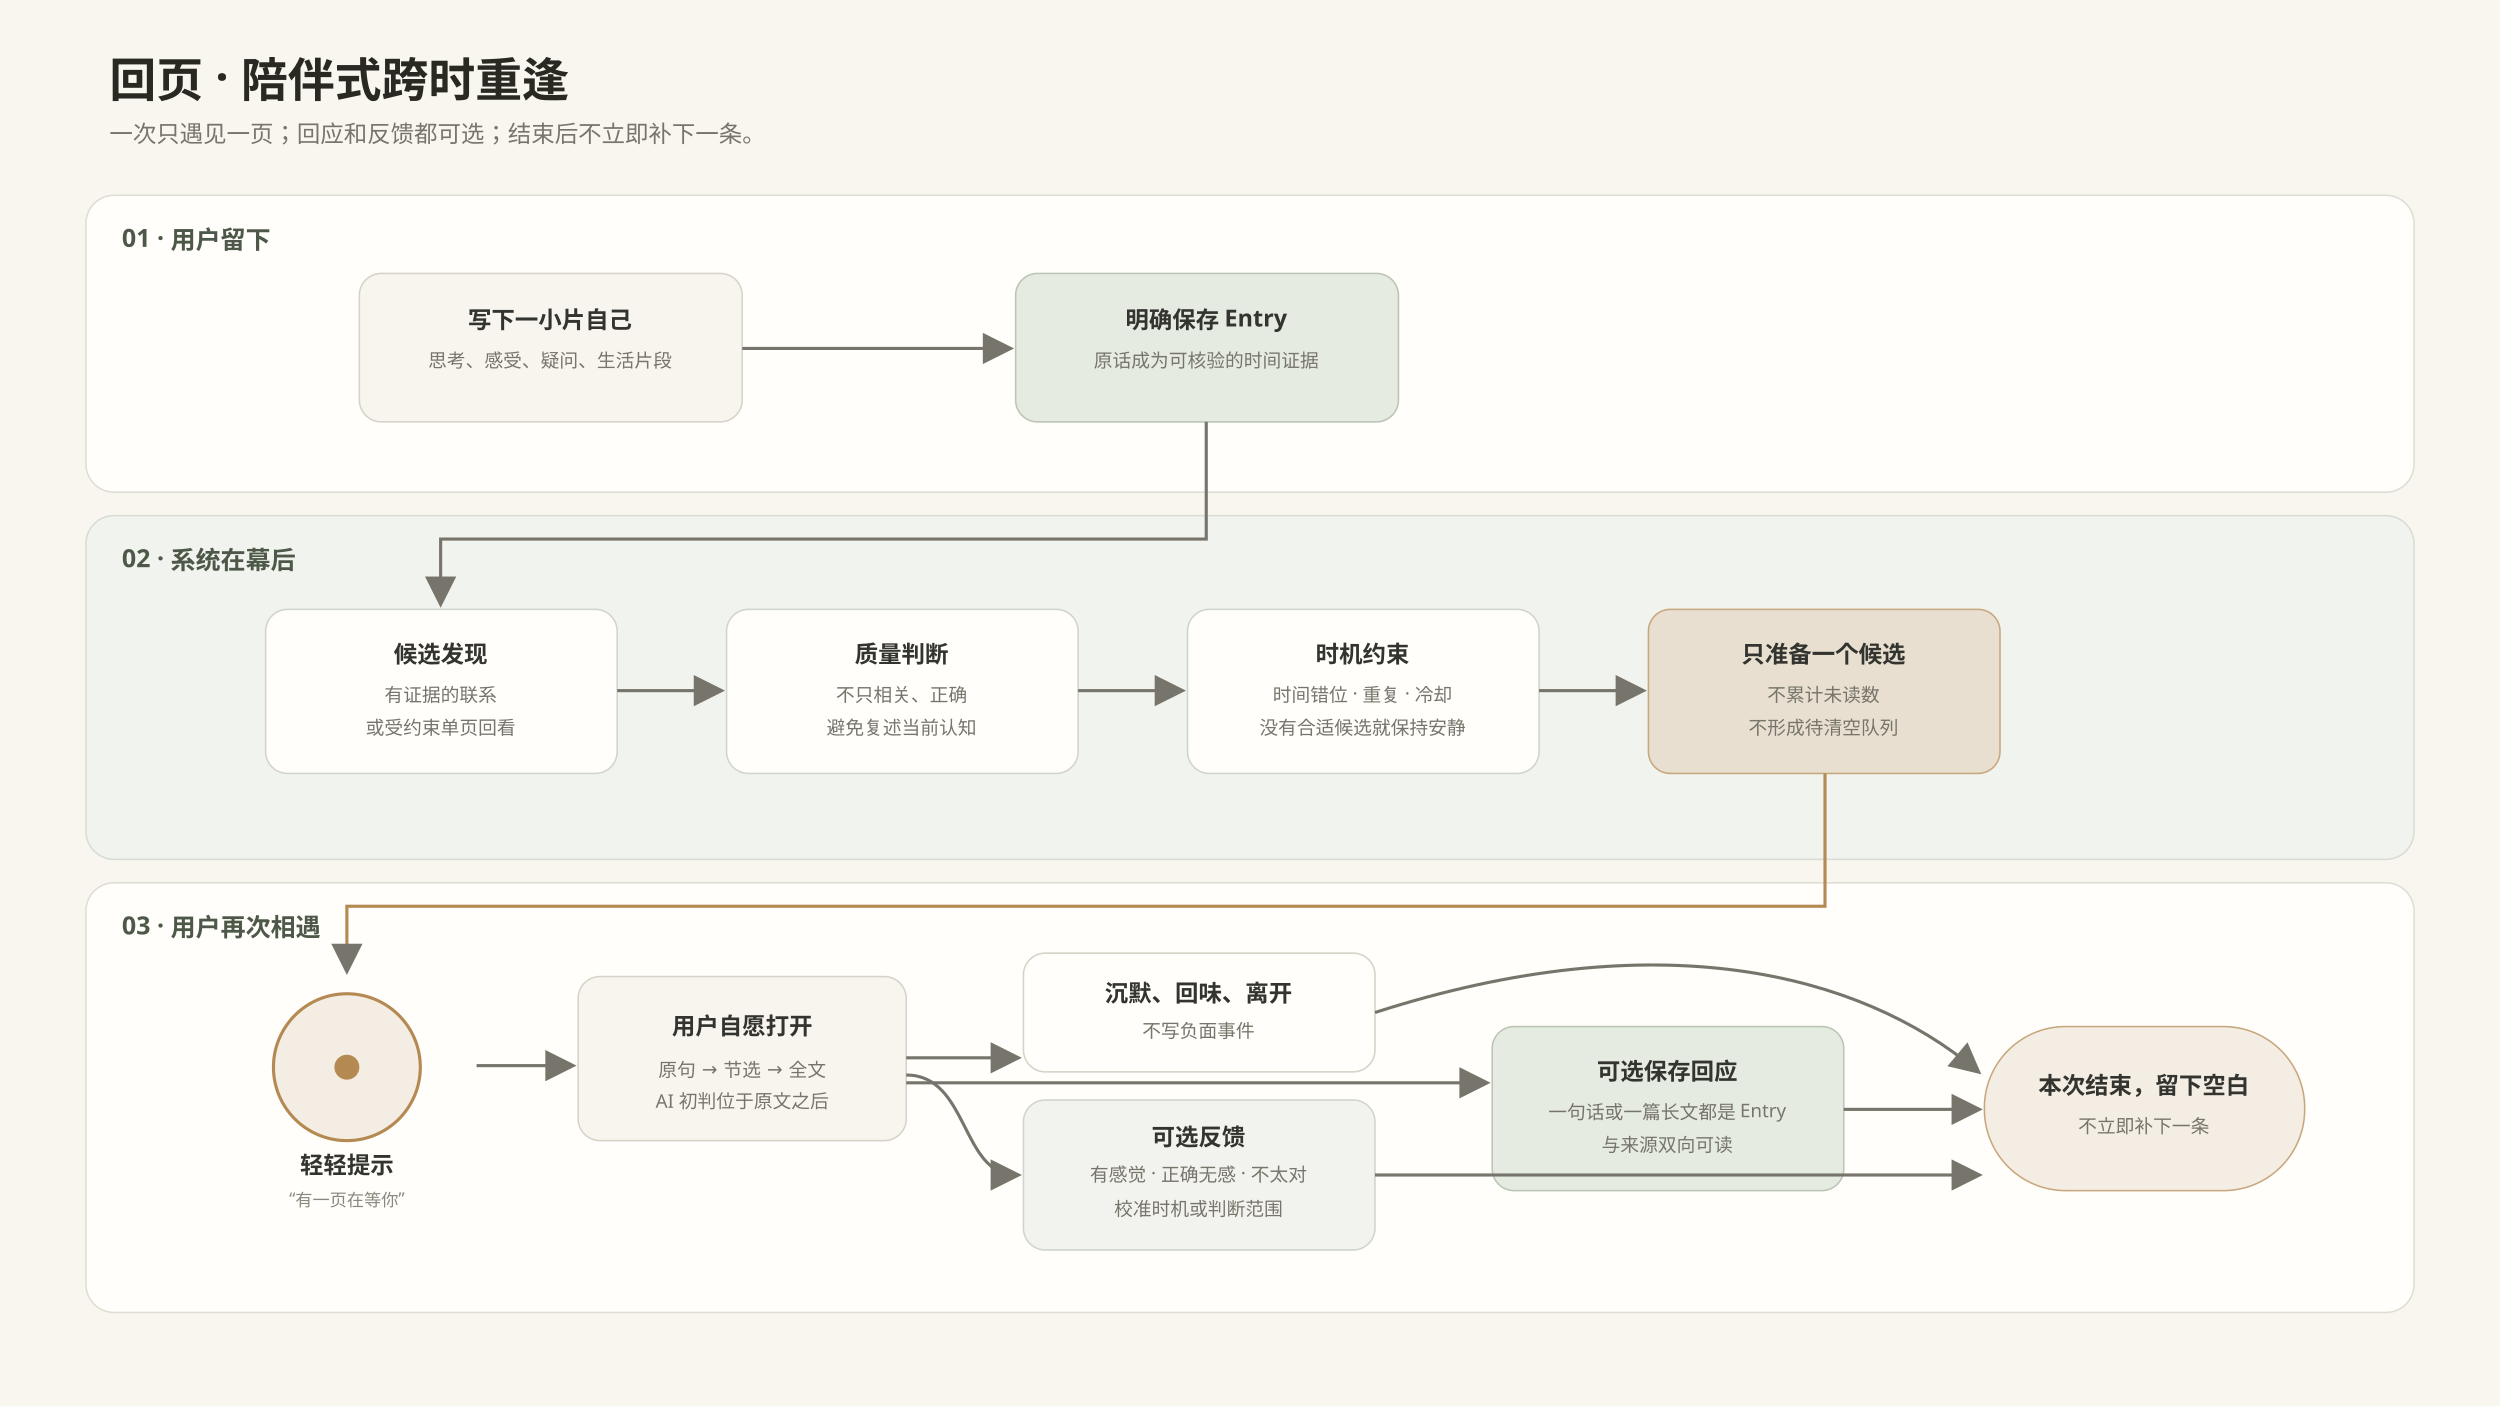
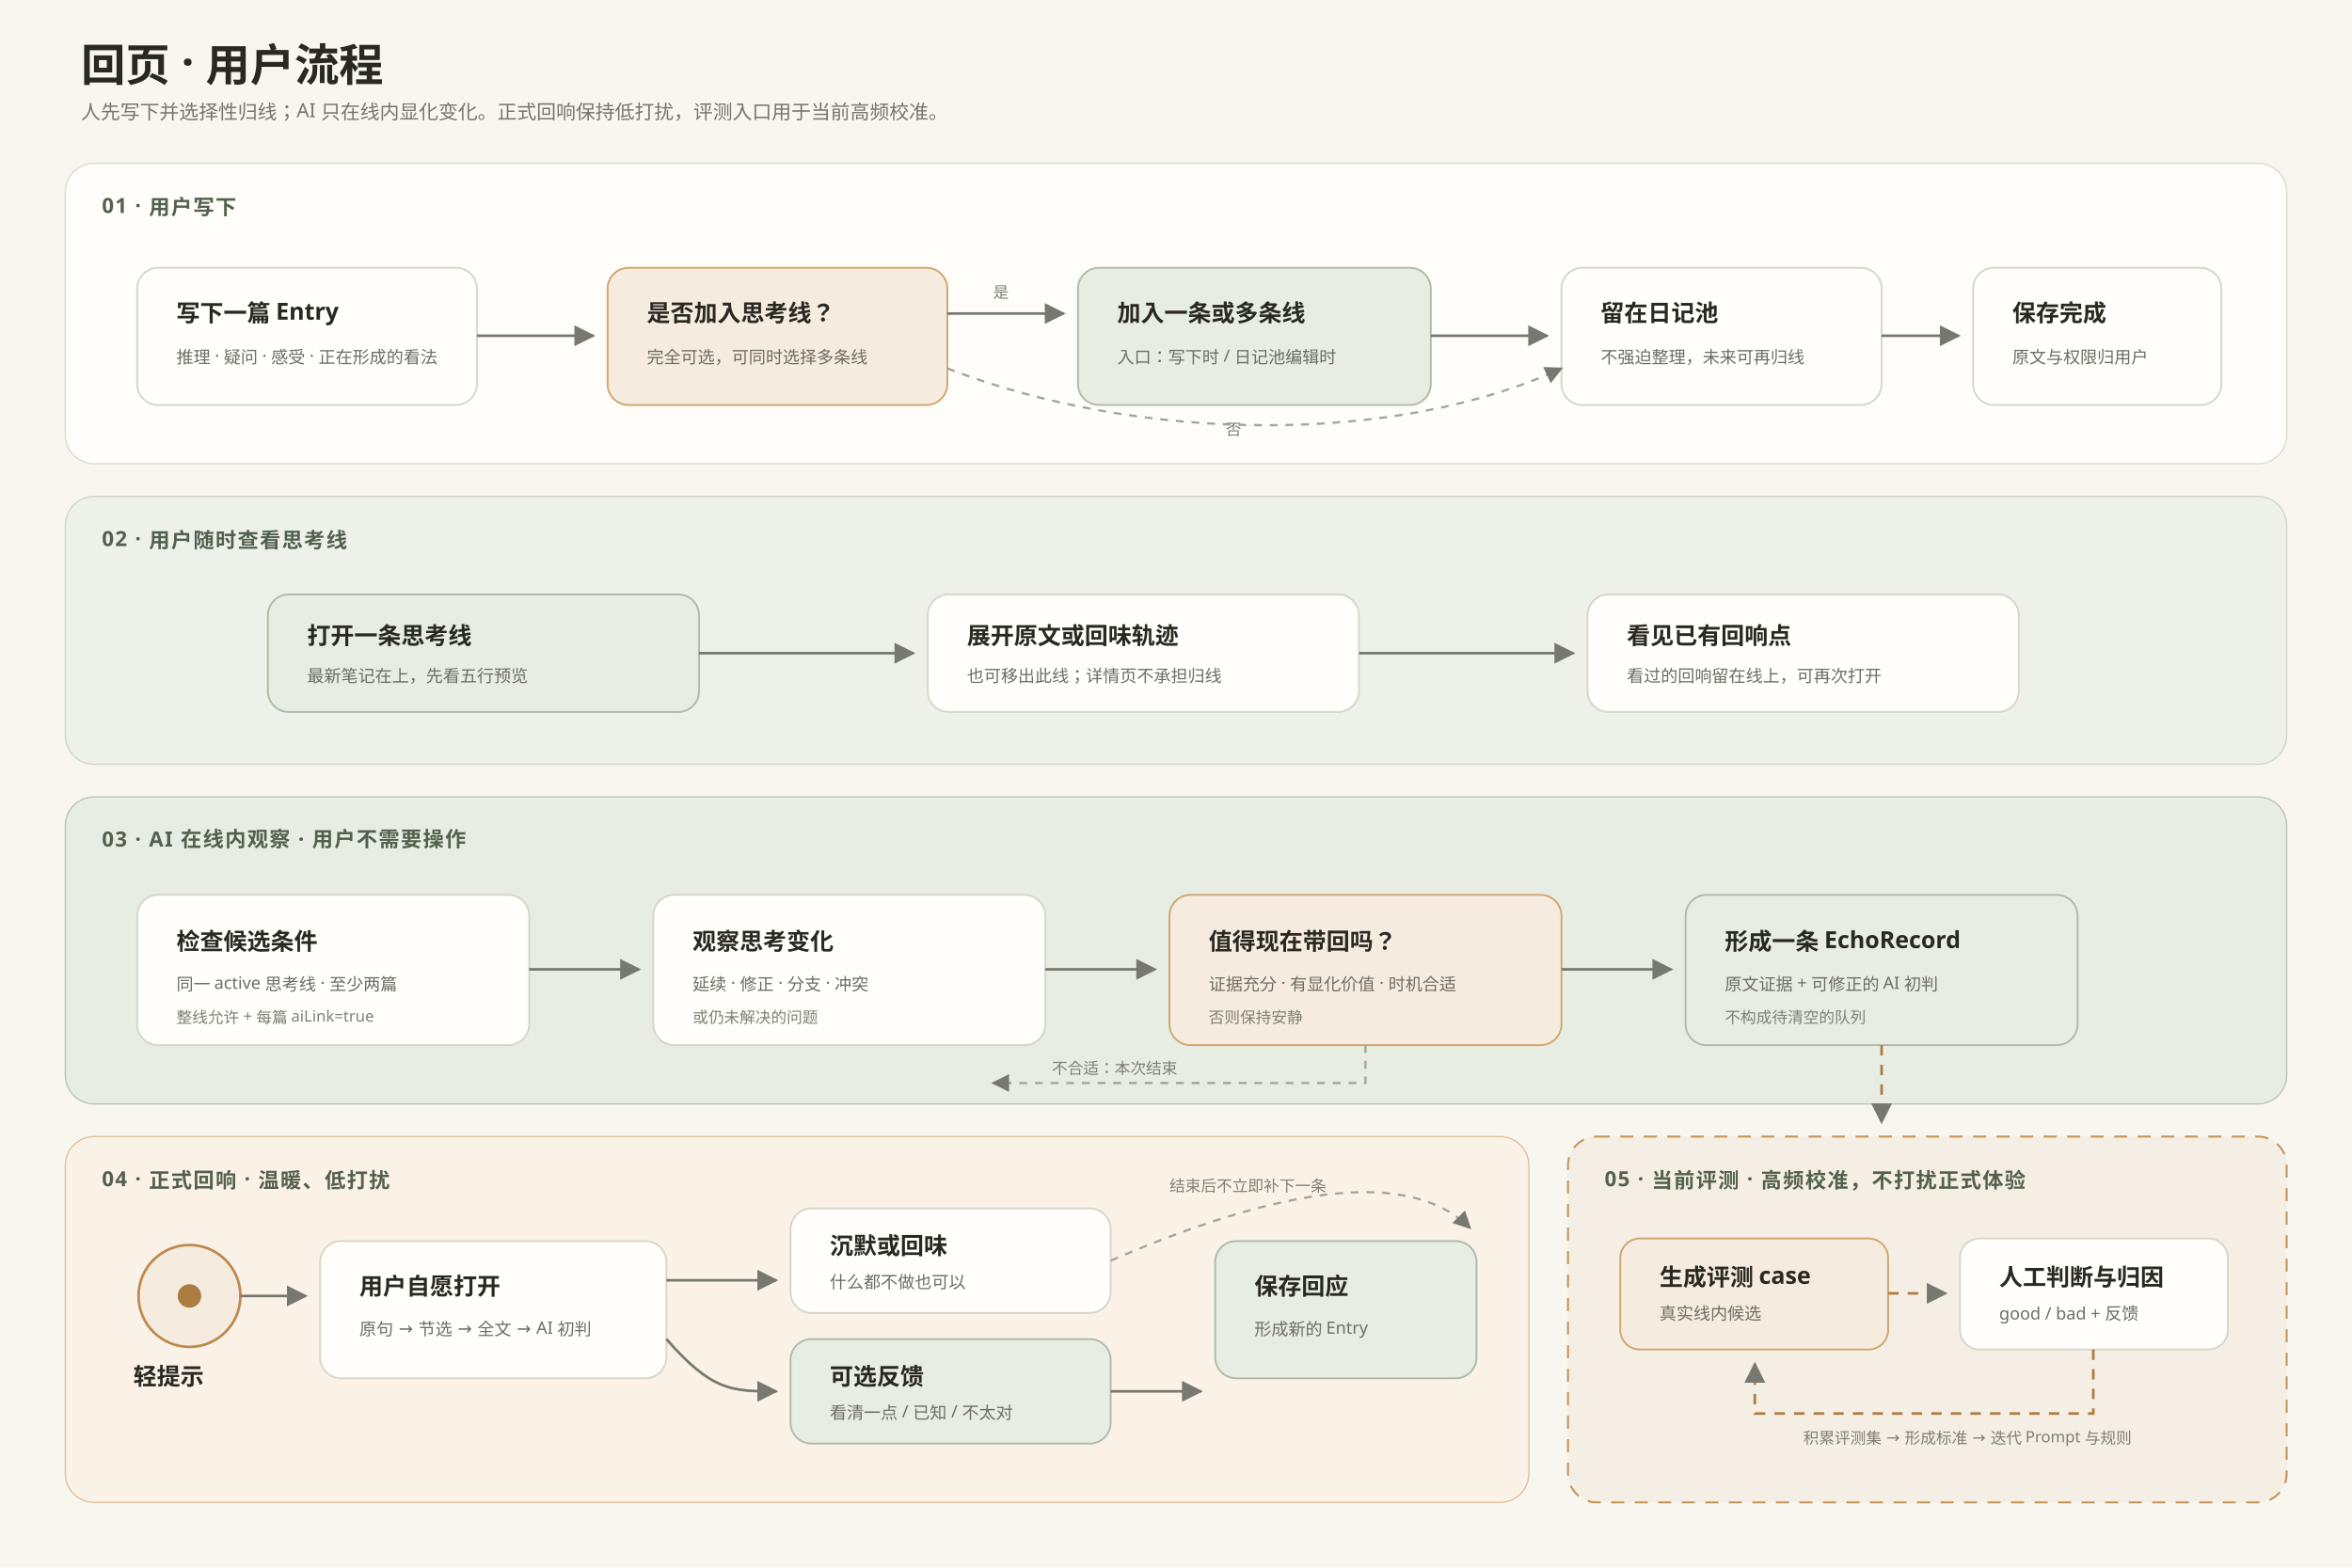
- <svg xmlns="http://www.w3.org/2000/svg" width="1600" height="900" viewBox="0 0 1600 900" role="img" aria-labelledby="title desc">
+ <svg xmlns="http://www.w3.org/2000/svg" width="1800" height="1200" viewBox="0 0 1800 1200" role="img" aria-labelledby="title desc">
  <defs>
-     <marker id="arrow" markerWidth="10" markerHeight="10" refX="8" refY="5" orient="auto">
-       <path d="M0 0L10 5L0 10Z" fill="#77756b" />
+     <marker id="arrow" viewBox="0 0 10 10" refX="9" refY="5" markerWidth="8" markerHeight="8" orient="auto-start-reverse">
+       <path d="M0 0 10 5 0 10Z" fill="#77786f" />
    </marker>
    <style>
-       .title{font:600 30px "Microsoft YaHei",sans-serif;fill:#292821}.sub{font:400 15px "Microsoft YaHei",sans-serif;fill:#77756b}.lane-title{font:600 16px "Microsoft YaHei",sans-serif;fill:#4d5848}.node-title{font:600 15px "Microsoft YaHei",sans-serif;fill:#33342f}.node-copy{font:400 12px "Microsoft YaHei",sans-serif;fill:#77756b}.small{font:400 11px "Microsoft YaHei",sans-serif;fill:#8b877d}.line{fill:none;stroke:#77756b;stroke-width:2;marker-end:url(#arrow)}.soft-line{fill:none;stroke:#b48952;stroke-width:2;marker-end:url(#arrow)}
+       .title{font:700 34px "Microsoft YaHei","Noto Sans SC",sans-serif;fill:#292821}
+       .subtitle{font:15px "Microsoft YaHei","Noto Sans SC",sans-serif;fill:#77756b}
+       .lane-title{font:700 16px "Microsoft YaHei","Noto Sans SC",sans-serif;fill:#52604d;letter-spacing:.06em}
+       .node-title{font:700 18px "Microsoft YaHei","Noto Sans SC",sans-serif;fill:#292821}
+       .body{font:13px "Microsoft YaHei","Noto Sans SC",sans-serif;fill:#6e6c64}
+       .small{font:12px "Microsoft YaHei","Noto Sans SC",sans-serif;fill:#817e74}
+       .node{fill:#fffefa;stroke:#d8d5ca;stroke-width:1.4}
+       .green{fill:#e7ede3;stroke:#aebba9;stroke-width:1.4}
+       .amber{fill:#f5ecdf;stroke:#d1a66f;stroke-width:1.4}
+       .edge{fill:none;stroke:#77786f;stroke-width:2;marker-end:url(#arrow)}
+       .dash{fill:none;stroke:#b07b3e;stroke-width:2;stroke-dasharray:8 7;marker-end:url(#arrow)}
+       .quiet{fill:none;stroke:#a6a39a;stroke-width:1.7;stroke-dasharray:6 6;marker-end:url(#arrow)}
    </style>
  </defs>
-   <rect width="1600" height="900" fill="#f8f6ef" />
-   <text class="title" x="70" y="62">回页 · 陪伴式跨时重逢</text>
-   <text class="sub" x="70" y="91">一次只遇见一页；回应和反馈都可选；结束后不立即补下一条。</text>
-   <rect x="55" y="125" width="1490" height="190" rx="18" fill="#fffefa" stroke="#dfddd3" />
-   <rect x="55" y="330" width="1490" height="220" rx="18" fill="#f1f3ee" stroke="#d8ddd3" />
-   <rect x="55" y="565" width="1490" height="275" rx="18" fill="#fffefa" stroke="#dfddd3" />
-   <text class="lane-title" x="78" y="158">01 · 用户留下</text>
-   <text class="lane-title" x="78" y="363">02 · 系统在幕后</text>
-   <text class="lane-title" x="78" y="598">03 · 用户再次相遇</text>
-   <g transform="translate(230 175)">
-     <rect width="245" height="95" rx="14" fill="#f7f5ee" stroke="#d6d2c7" />
-     <text class="node-title" x="122" y="35" text-anchor="middle">写下一小片自己</text>
-     <text class="node-copy" x="122" y="60" text-anchor="middle">思考、感受、疑问、生活片段</text>
-   </g>
-   <g transform="translate(650 175)">
-     <rect width="245" height="95" rx="14" fill="#e6ebe1" stroke="#bac5b4" />
-     <text class="node-title" x="122" y="35" text-anchor="middle">明确保存 Entry</text>
-     <text class="node-copy" x="122" y="60" text-anchor="middle">原话成为可核验的时间证据</text>
-   </g>
-   <path class="line" d="M475 223H645" />
-   <path class="line" d="M772 270V345H282V385" />
-   <g transform="translate(170 390)">
-     <rect width="225" height="105" rx="14" fill="#fffefa" stroke="#cfd5ca" />
-     <text class="node-title" x="112" y="34" text-anchor="middle">候选发现</text>
-     <text class="node-copy" x="112" y="59" text-anchor="middle">有证据的联系</text>
-     <text class="node-copy" x="112" y="80" text-anchor="middle">或受约束单页回看</text>
-   </g>
-   <g transform="translate(465 390)">
-     <rect width="225" height="105" rx="14" fill="#fffefa" stroke="#cfd5ca" />
-     <text class="node-title" x="112" y="34" text-anchor="middle">质量判断</text>
-     <text class="node-copy" x="112" y="59" text-anchor="middle">不只相关、正确</text>
-     <text class="node-copy" x="112" y="80" text-anchor="middle">避免复述当前认知</text>
-   </g>
-   <g transform="translate(760 390)">
-     <rect width="225" height="105" rx="14" fill="#fffefa" stroke="#cfd5ca" />
-     <text class="node-title" x="112" y="34" text-anchor="middle">时机约束</text>
-     <text class="node-copy" x="112" y="59" text-anchor="middle">时间错位 · 重复 · 冷却</text>
-     <text class="node-copy" x="112" y="80" text-anchor="middle">没有合适候选就保持安静</text>
-   </g>
-   <g transform="translate(1055 390)">
-     <rect width="225" height="105" rx="14" fill="#e8dfd0" stroke="#c7a77d" />
-     <text class="node-title" x="112" y="34" text-anchor="middle">只准备一个候选</text>
-     <text class="node-copy" x="112" y="59" text-anchor="middle">不累计未读数</text>
-     <text class="node-copy" x="112" y="80" text-anchor="middle">不形成待清空队列</text>
-   </g>
-   <path class="line" d="M395 442H460" />
-   <path class="line" d="M690 442H755" />
-   <path class="line" d="M985 442H1050" />
-   <path class="soft-line" d="M1168 495V580H222V620" />
-   <g transform="translate(140 625)">
-     <circle cx="82" cy="58" r="47" fill="#f4ede3" stroke="#b48952" stroke-width="2" />
-     <circle cx="82" cy="58" r="8" fill="#b48952" />
-     <text class="node-title" x="82" y="126" text-anchor="middle">轻轻提示</text>
-     <text class="small" x="82" y="146" text-anchor="middle">“有一页在等你”</text>
-   </g>
-   <g transform="translate(370 625)">
-     <rect width="210" height="105" rx="14" fill="#f7f5ee" stroke="#d6d2c7" />
-     <text class="node-title" x="105" y="37" text-anchor="middle">用户自愿打开</text>
-     <text class="node-copy" x="105" y="64" text-anchor="middle">原句 → 节选 → 全文</text>
-     <text class="node-copy" x="105" y="84" text-anchor="middle">AI 初判位于原文之后</text>
-   </g>
-   <path class="line" d="M305 682H365" />
-   <g transform="translate(655 610)">
-     <rect width="225" height="76" rx="14" fill="#fffefa" stroke="#d6d2c7" />
-     <text class="node-title" x="112" y="31" text-anchor="middle">沉默、回味、离开</text>
-     <text class="node-copy" x="112" y="54" text-anchor="middle">不写负面事件</text>
-   </g>
-   <g transform="translate(655 704)">
-     <rect width="225" height="96" rx="14" fill="#f2f3ee" stroke="#cfd5ca" />
-     <text class="node-title" x="112" y="29" text-anchor="middle">可选反馈</text>
-     <text class="node-copy" x="112" y="52" text-anchor="middle">有感觉 · 正确无感 · 不太对</text>
-     <text class="node-copy" x="112" y="74" text-anchor="middle">校准时机或判断范围</text>
-   </g>
-   <g transform="translate(955 657)">
-     <rect width="225" height="105" rx="14" fill="#e6ebe1" stroke="#bac5b4" />
-     <text class="node-title" x="112" y="34" text-anchor="middle">可选保存回应</text>
-     <text class="node-copy" x="112" y="59" text-anchor="middle">一句话或一篇长文都是 Entry</text>
-     <text class="node-copy" x="112" y="80" text-anchor="middle">与来源双向可读</text>
-   </g>
-   <g transform="translate(1270 657)">
-     <rect width="205" height="105" rx="52" fill="#f4ede3" stroke="#c7a77d" />
-     <text class="node-title" x="102" y="43" text-anchor="middle">本次结束，留下空白</text>
-     <text class="node-copy" x="102" y="68" text-anchor="middle">不立即补下一条</text>
-   </g>
-   <path class="line" d="M580 677H650" />
-   <path class="line" d="M580 688C620 688 615 752 650 752" />
-   <path class="line" d="M580 693H950" />
-   <path class="line" d="M880 648C1060 590 1190 622 1265 685" />
-   <path class="line" d="M880 752H1265" />
-   <path class="line" d="M1180 710H1265" />
+   <rect width="1800" height="1200" fill="#f8f6ef" />
+   <text class="title" x="62" y="62">回页 · 用户流程</text>
+   <text class="subtitle" x="62" y="91">人先写下并选择性归线；AI 只在线内显化变化。正式回响保持低打扰，评测入口用于当前高频校准。</text>
+   <rect x="50" y="125" width="1700" height="230" rx="22" fill="#fffdfa" stroke="#ddd9cf" />
+   <text class="lane-title" x="78" y="163">01 · 用户写下</text>
+   <rect class="node" x="105" y="205" width="260" height="105" rx="16" />
+   <text class="node-title" x="135" y="246">写下一篇 Entry</text>
+   <text class="body" x="135" y="278">推理 · 疑问 · 感受 · 正在形成的看法</text>
+   <rect class="amber" x="465" y="205" width="260" height="105" rx="16" />
+   <text class="node-title" x="495" y="246">是否加入思考线？</text>
+   <text class="body" x="495" y="278">完全可选，可同时选择多条线</text>
+   <rect class="green" x="825" y="205" width="270" height="105" rx="16" />
+   <text class="node-title" x="855" y="246">加入一条或多条线</text>
+   <text class="body" x="855" y="278">入口：写下时 / 日记池编辑时</text>
+   <rect class="node" x="1195" y="205" width="245" height="105" rx="16" />
+   <text class="node-title" x="1225" y="246">留在日记池</text>
+   <text class="body" x="1225" y="278">不强迫整理，未来可再归线</text>
+   <rect class="node" x="1510" y="205" width="190" height="105" rx="16" />
+   <text class="node-title" x="1540" y="246">保存完成</text>
+   <text class="body" x="1540" y="278">原文与权限归用户</text>
+   <path class="edge" d="M365 257H454" />
+   <path class="edge" d="M725 240H814" />
+   <text class="small" x="760" y="228">是</text>
+   <path class="quiet" d="M725 282C875 340 1070 340 1195 282" />
+   <text class="small" x="938" y="333">否</text>
+   <path class="edge" d="M1095 257H1184" />
+   <path class="edge" d="M1440 257H1499" />
+   <rect x="50" y="380" width="1700" height="205" rx="22" fill="#edf1ea" stroke="#ced7c9" />
+   <text class="lane-title" x="78" y="418">02 · 用户随时查看思考线</text>
+   <rect class="green" x="205" y="455" width="330" height="90" rx="16" />
+   <text class="node-title" x="235" y="493">打开一条思考线</text>
+   <text class="body" x="235" y="522">最新笔记在上，先看五行预览</text>
+   <rect class="node" x="710" y="455" width="330" height="90" rx="16" />
+   <text class="node-title" x="740" y="493">展开原文或回味轨迹</text>
+   <text class="body" x="740" y="522">也可移出此线；详情页不承担归线</text>
+   <rect class="node" x="1215" y="455" width="330" height="90" rx="16" />
+   <text class="node-title" x="1245" y="493">看见已有回响点</text>
+   <text class="body" x="1245" y="522">看过的回响留在线上，可再次打开</text>
+   <path class="edge" d="M535 500H699" />
+   <path class="edge" d="M1040 500H1204" />
+   <rect x="50" y="610" width="1700" height="235" rx="22" fill="#e7ede3" stroke="#b9c5b4" />
+   <text class="lane-title" x="78" y="648">03 · AI 在线内观察 · 用户不需要操作</text>
+   <rect class="node" x="105" y="685" width="300" height="115" rx="16" />
+   <text class="node-title" x="135" y="727">检查候选条件</text>
+   <text class="body" x="135" y="758">同一 active 思考线 · 至少两篇</text>
+   <text class="small" x="135" y="783">整线允许 + 每篇 aiLink=true</text>
+   <rect class="node" x="500" y="685" width="300" height="115" rx="16" />
+   <text class="node-title" x="530" y="727">观察思考变化</text>
+   <text class="body" x="530" y="758">延续 · 修正 · 分支 · 冲突</text>
+   <text class="small" x="530" y="783">或仍未解决的问题</text>
+   <rect class="amber" x="895" y="685" width="300" height="115" rx="16" />
+   <text class="node-title" x="925" y="727">值得现在带回吗？</text>
+   <text class="body" x="925" y="758">证据充分 · 有显化价值 · 时机合适</text>
+   <text class="small" x="925" y="783">否则保持安静</text>
+   <rect class="green" x="1290" y="685" width="300" height="115" rx="16" />
+   <text class="node-title" x="1320" y="727">形成一条 EchoRecord</text>
+   <text class="body" x="1320" y="758">原文证据 + 可修正的 AI 初判</text>
+   <text class="small" x="1320" y="783">不构成待清空的队列</text>
+   <path class="edge" d="M405 742H489" />
+   <path class="edge" d="M800 742H884" />
+   <path class="edge" d="M1195 742H1279" />
+   <path class="quiet" d="M1045 800V829H760" />
+   <text class="small" x="805" y="822">不合适：本次结束</text>
+   <rect x="50" y="870" width="1120" height="280" rx="22" fill="#fbf2e7" stroke="#dcc09a" />
+   <text class="lane-title" x="78" y="908" fill="#8a6538">04 · 正式回响 · 温暖、低打扰</text>
+   <circle cx="145" cy="992" r="39" fill="#f5ecdf" stroke="#bd894c" stroke-width="2" />
+   <circle cx="145" cy="992" r="9" fill="#ad7c42" />
+   <text class="node-title" x="102" y="1060">轻提示</text>
+   <rect class="node" x="245" y="950" width="265" height="105" rx="16" />
+   <text class="node-title" x="275" y="991">用户自愿打开</text>
+   <text class="body" x="275" y="1022">原句 → 节选 → 全文 → AI 初判</text>
+   <rect class="node" x="605" y="925" width="245" height="80" rx="16" />
+   <text class="node-title" x="635" y="960">沉默或回味</text>
+   <text class="body" x="635" y="986">什么都不做也可以</text>
+   <rect class="green" x="605" y="1025" width="245" height="80" rx="16" />
+   <text class="node-title" x="635" y="1060">可选反馈</text>
+   <text class="body" x="635" y="1086">看清一点 / 已知 / 不太对</text>
+   <rect class="green" x="930" y="950" width="200" height="105" rx="16" />
+   <text class="node-title" x="960" y="991">保存回应</text>
+   <text class="body" x="960" y="1022">形成新的 Entry</text>
+   <path class="edge" d="M184 992H234" />
+   <path class="edge" d="M510 980H594" />
+   <path class="edge" d="M510 1025C545 1065 560 1065 594 1065" />
+   <path class="edge" d="M850 1065H919" />
+   <path class="quiet" d="M850 965C1000 900 1085 900 1125 940" />
+   <text class="small" x="895" y="912">结束后不立即补下一条</text>
+   <rect x="1200" y="870" width="550" height="280" rx="22" fill="#f4eee4" stroke="#c79557" stroke-width="1.5" stroke-dasharray="10 8" />
+   <text class="lane-title" x="1228" y="908" fill="#8a6538">05 · 当前评测 · 高频校准，不打扰正式体验</text>
+   <rect class="amber" x="1240" y="948" width="205" height="85" rx="15" />
+   <text class="node-title" x="1270" y="984">生成评测 case</text>
+   <text class="body" x="1270" y="1010">真实线内候选</text>
+   <rect class="node" x="1500" y="948" width="205" height="85" rx="15" />
+   <text class="node-title" x="1530" y="984">人工判断与归因</text>
+   <text class="body" x="1530" y="1010">good / bad + 反馈</text>
+   <path class="dash" d="M1445 990H1489" />
+   <path class="dash" d="M1602 1033V1082H1343V1044" />
+   <text class="small" x="1380" y="1105">积累评测集 → 形成标准 → 迭代 Prompt 与规则</text>
+   <path class="dash" d="M1440 800V859" />
</svg>
